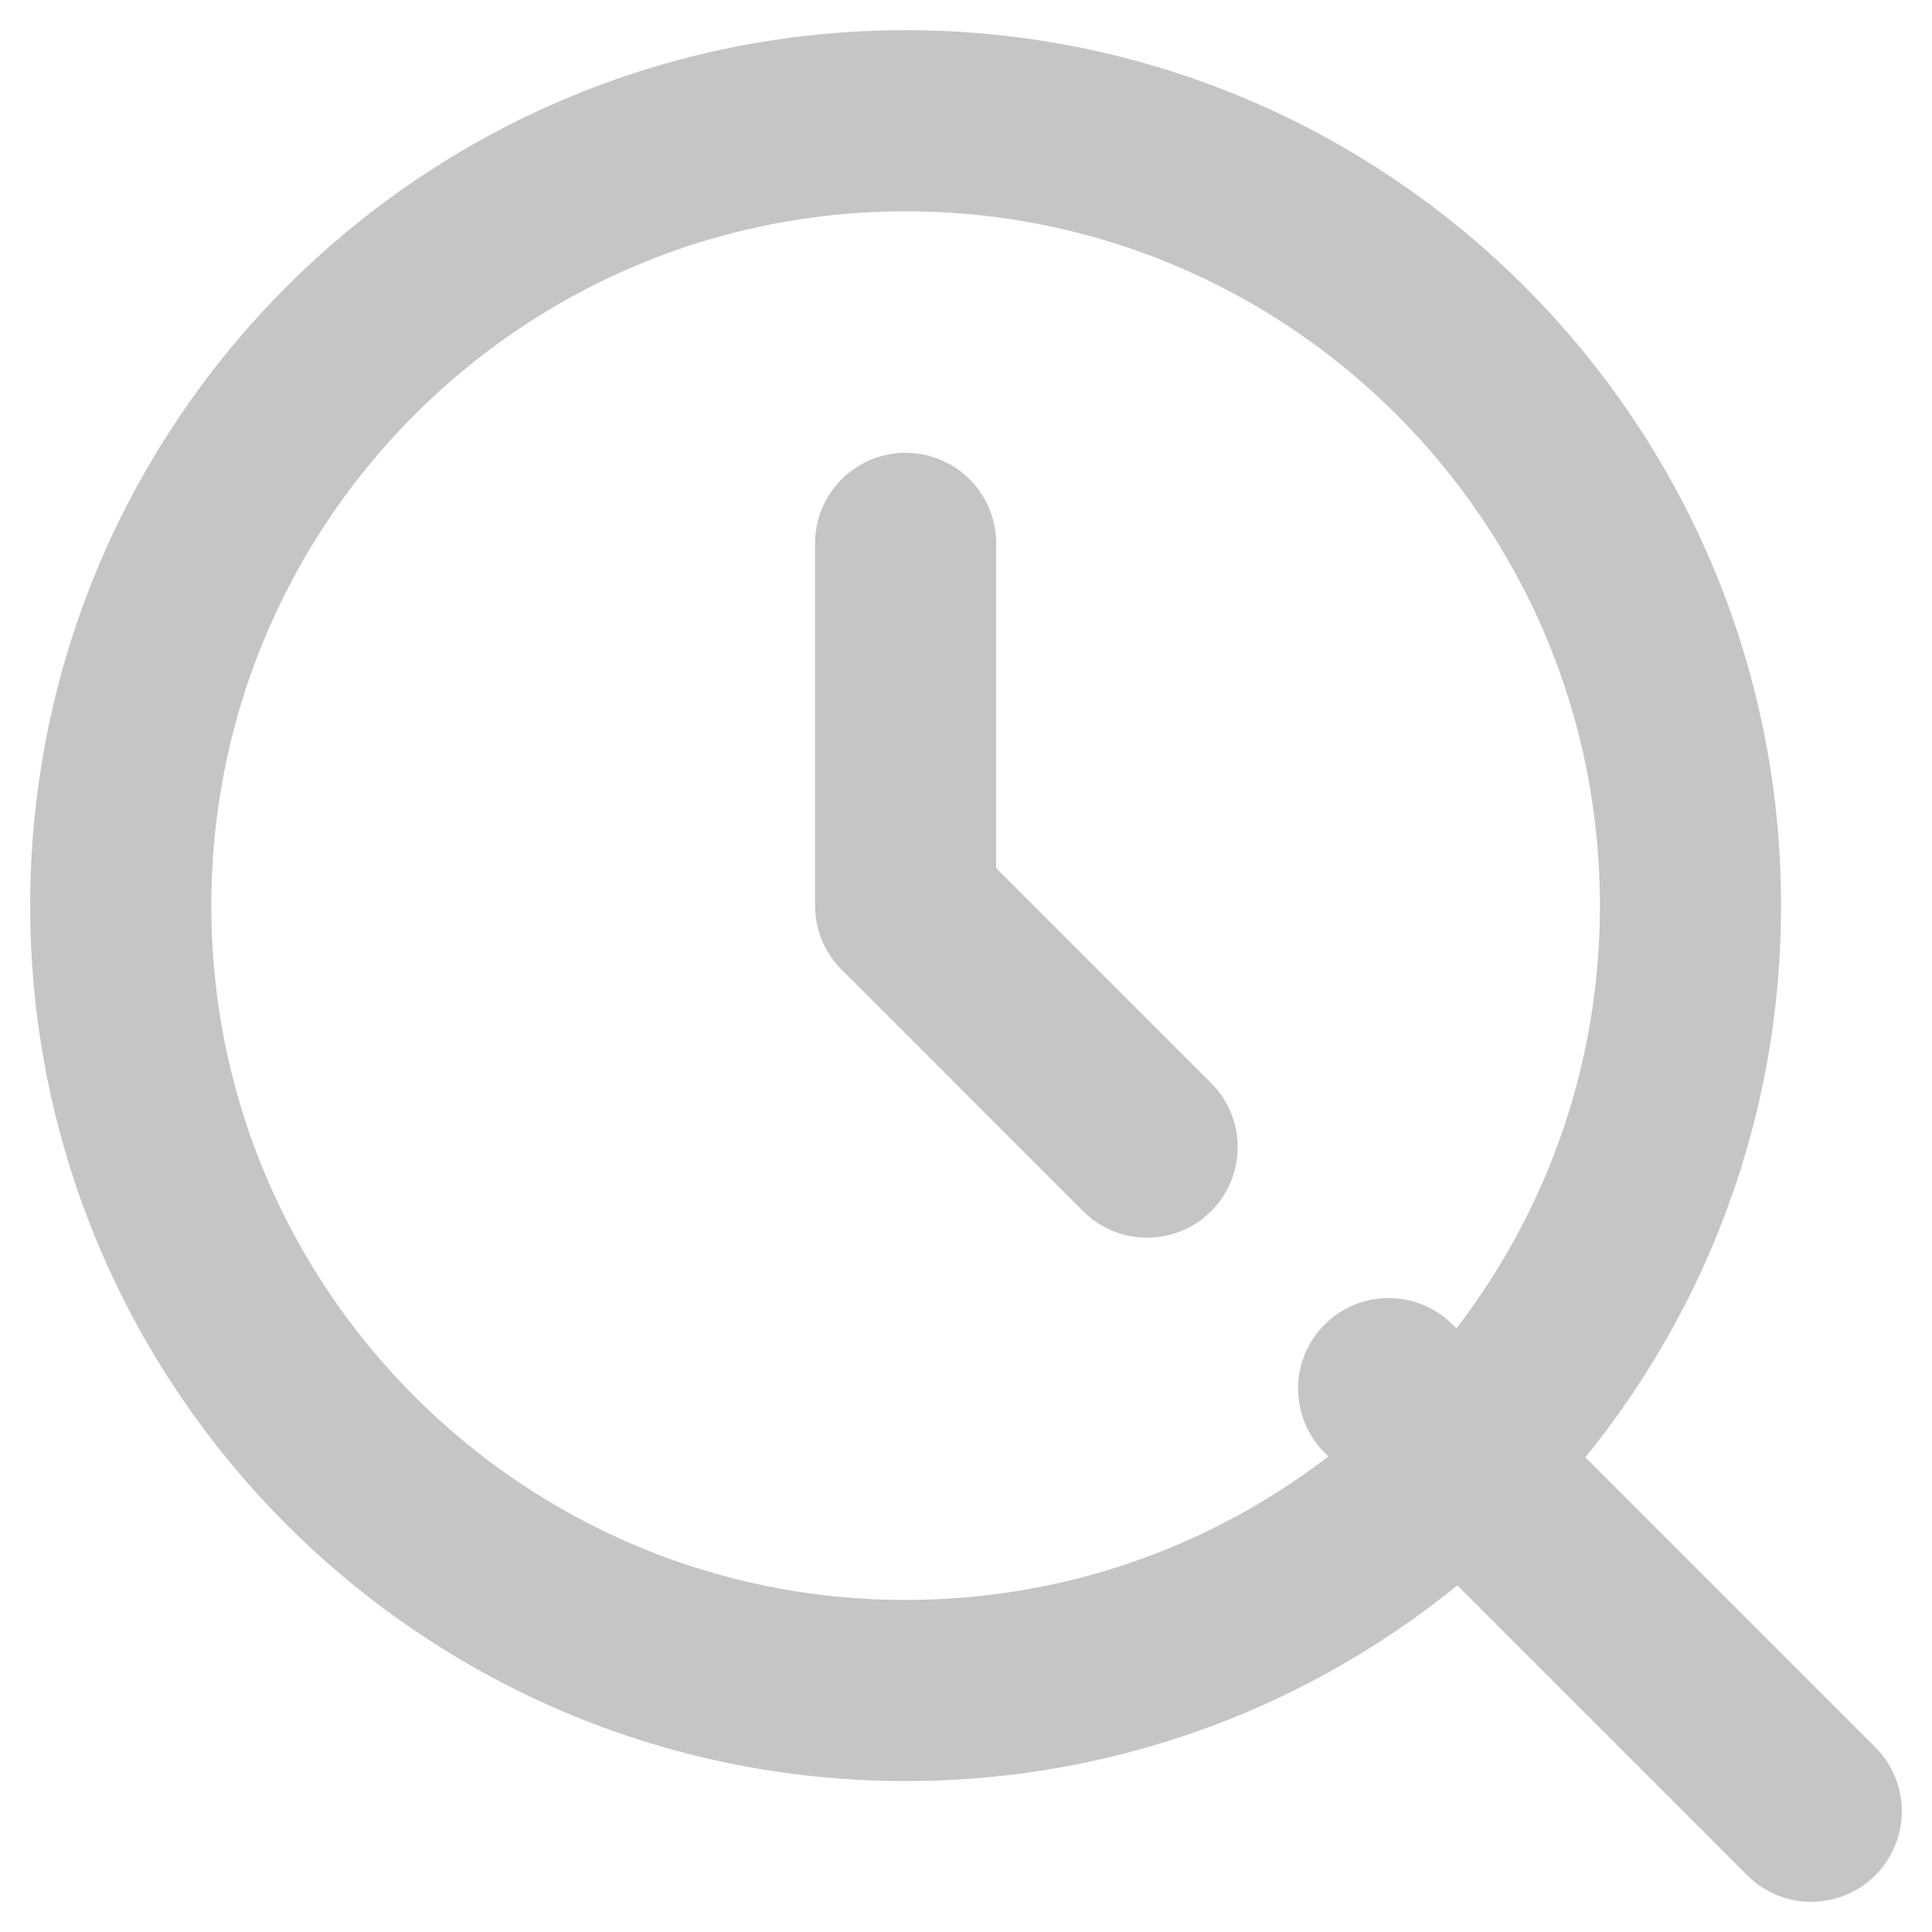
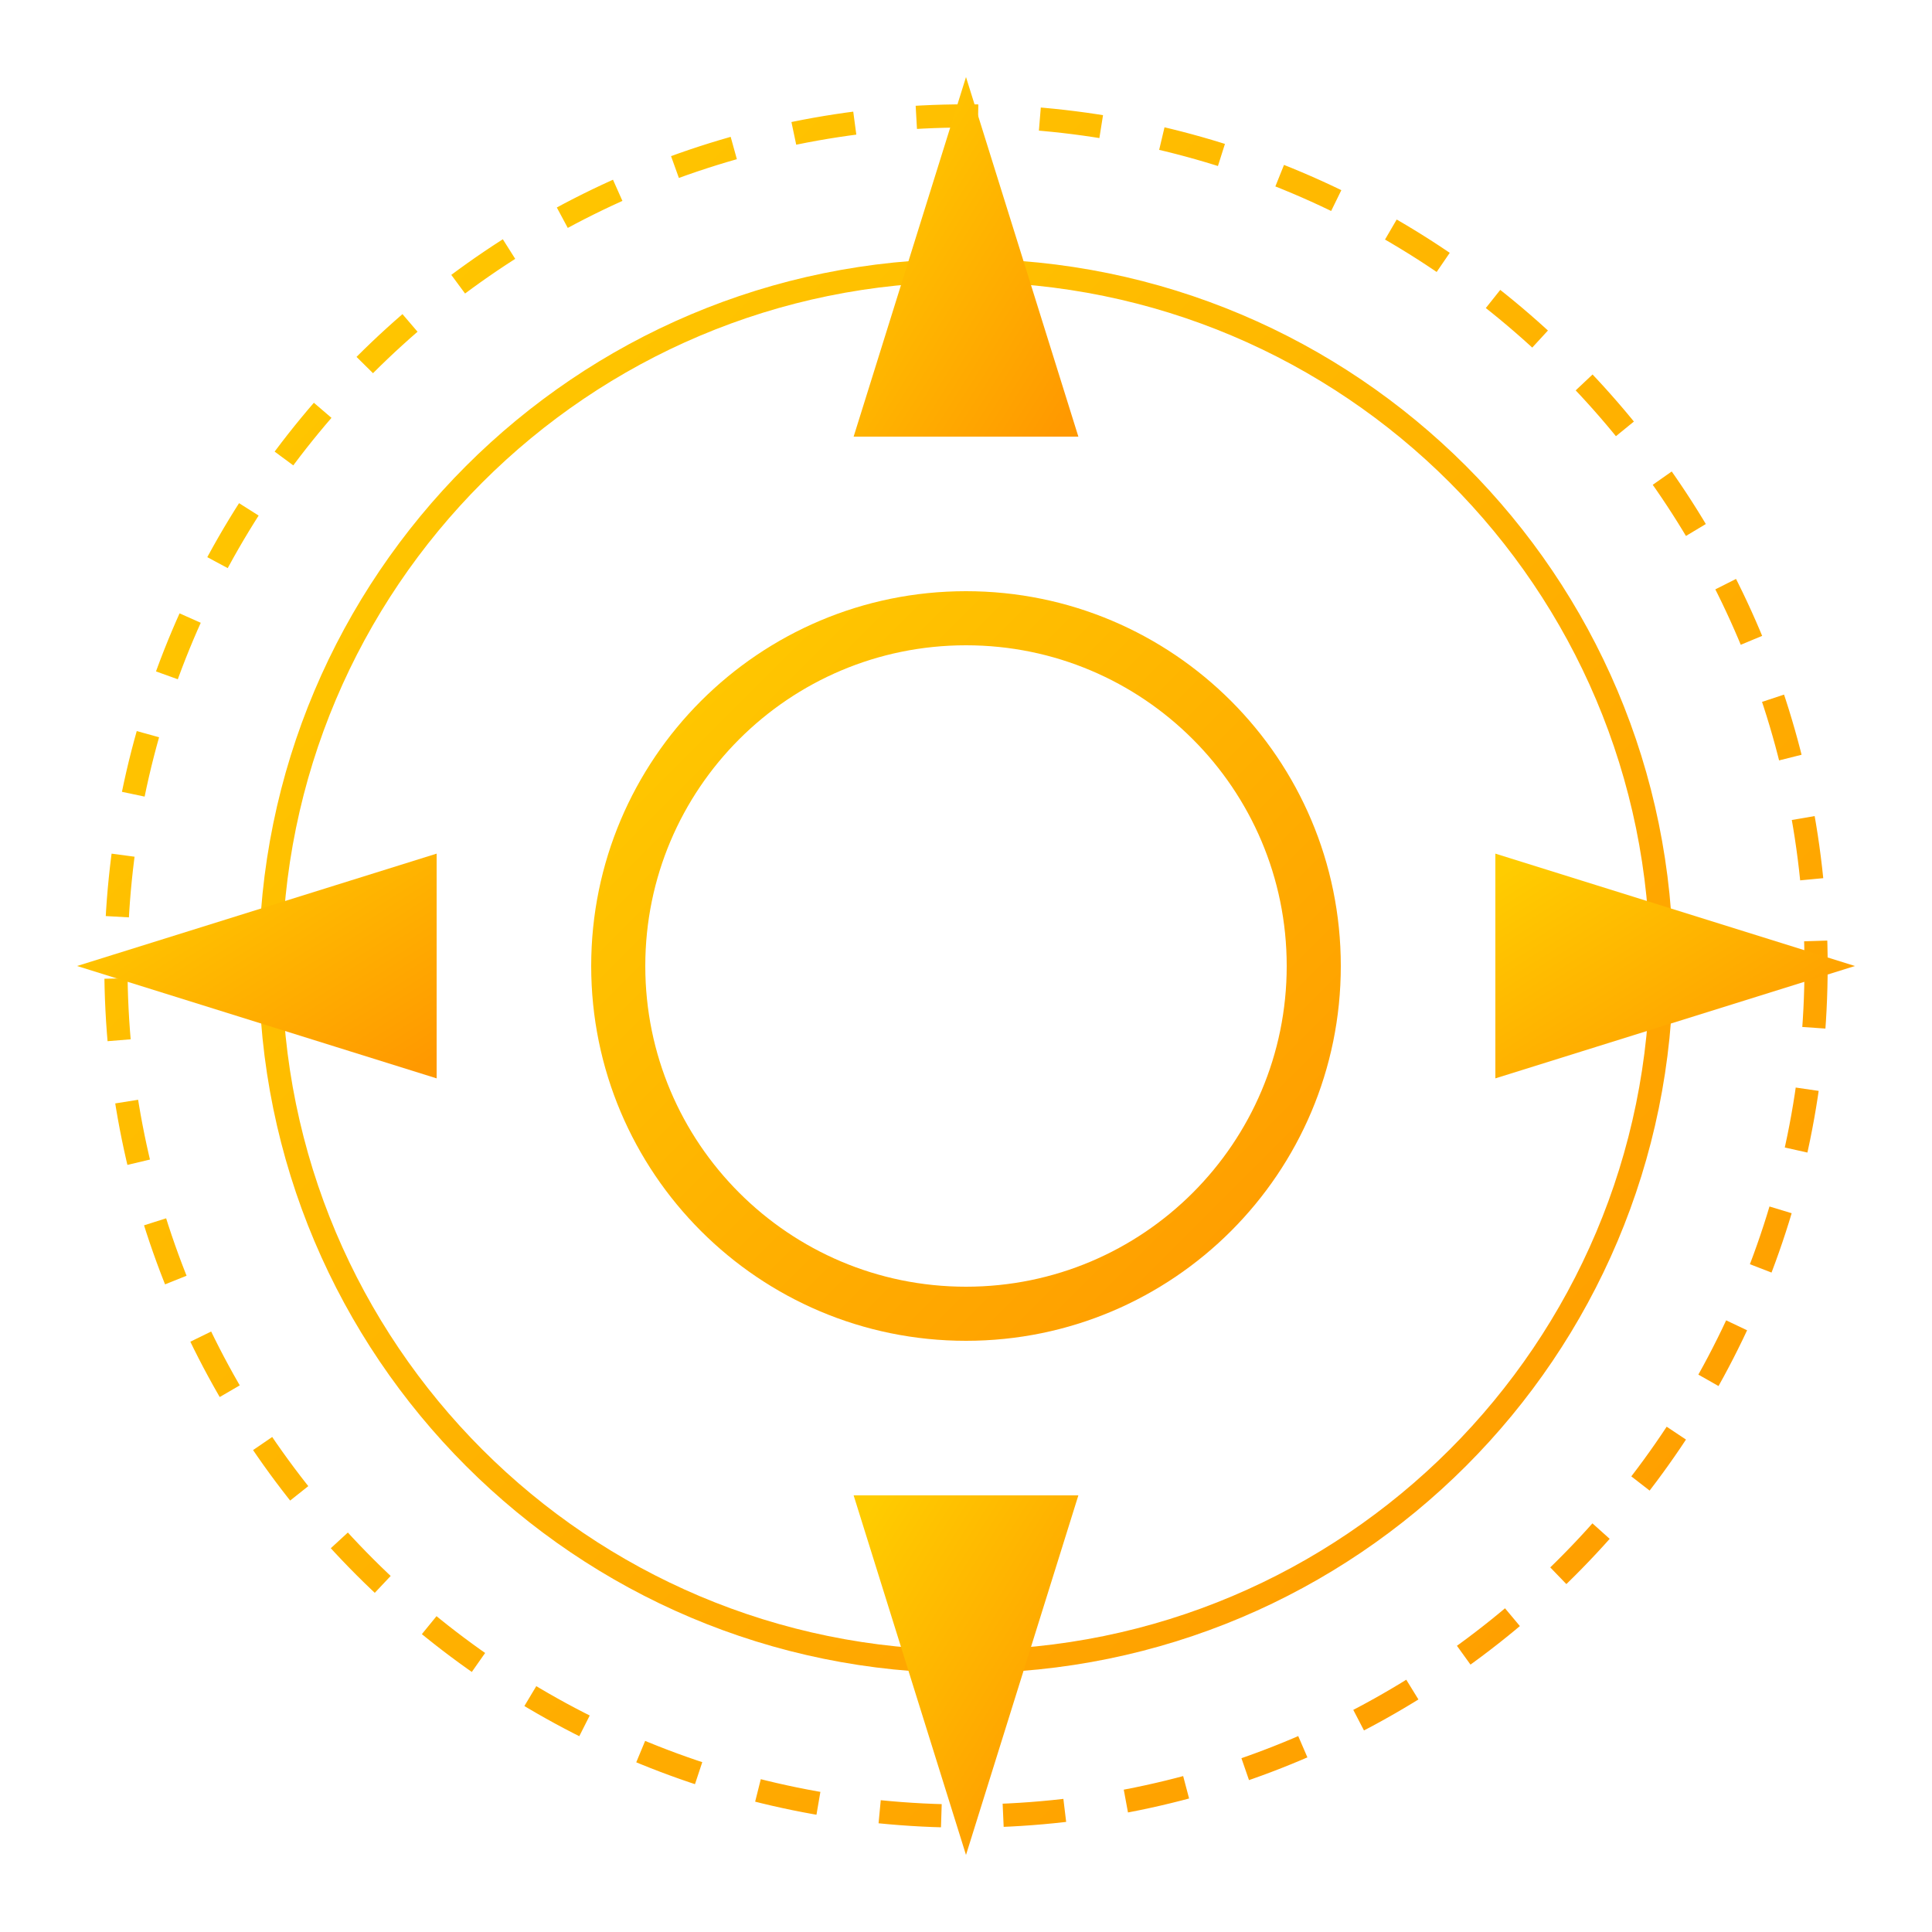
- <svg xmlns="http://www.w3.org/2000/svg" width="16" height="16" viewBox="0 0 16 16" fill="none">
-   <path d="M14 7.5C14 11.09 11.09 14 7.5 14C3.91 14 1 11.09 1 7.5C1 3.91 3.91 1 7.5 1C11.09 1 14 3.91 14 7.5Z" stroke="#C5C5C5" stroke-width="1.5" />
-   <path d="M7.5 4.5V7.5L9.5 9.5" stroke="#C5C5C5" stroke-width="1.5" stroke-linecap="round" stroke-linejoin="round" />
-   <path d="M15 15L11.5 11.5" stroke="#C5C5C5" stroke-width="1.5" stroke-linecap="round" />
+ <svg xmlns="http://www.w3.org/2000/svg" width="500" height="500" viewBox="0 0 500 500">
+   <defs>
+     <linearGradient id="grad1" x1="0%" y1="0%" x2="100%" y2="100%">
+       <stop offset="0%" style="stop-color:#ffcc00; stop-opacity:1" />
+       <stop offset="100%" style="stop-color:#ff9900; stop-opacity:1" />
+     </linearGradient>
+   </defs>
+   <g stroke="url(#grad1)" stroke-width="6" fill="none">
+     <circle cx="250" cy="250" r="180" />
+     <circle cx="250" cy="250" r="220" stroke-dasharray="16,16" />
+     <path d="M100 250 L180 250" />
+     <path d="M320 250 L400 250" />
+     <path d="M250 100 L250 180" />
+     <path d="M250 320 L250 400" />
+     <polygon points="250,30 275,110 225,110" fill="url(#grad1)" />
+     <polygon points="250,470 275,390 225,390" fill="url(#grad1)" />
+     <polygon points="30,250 110,275 110,225" fill="url(#grad1)" />
+     <polygon points="470,250 390,275 390,225" fill="url(#grad1)" />
+   </g>
+   <circle cx="250" cy="250" r="90" stroke="url(#grad1)" stroke-width="14" fill="none" />
</svg>
